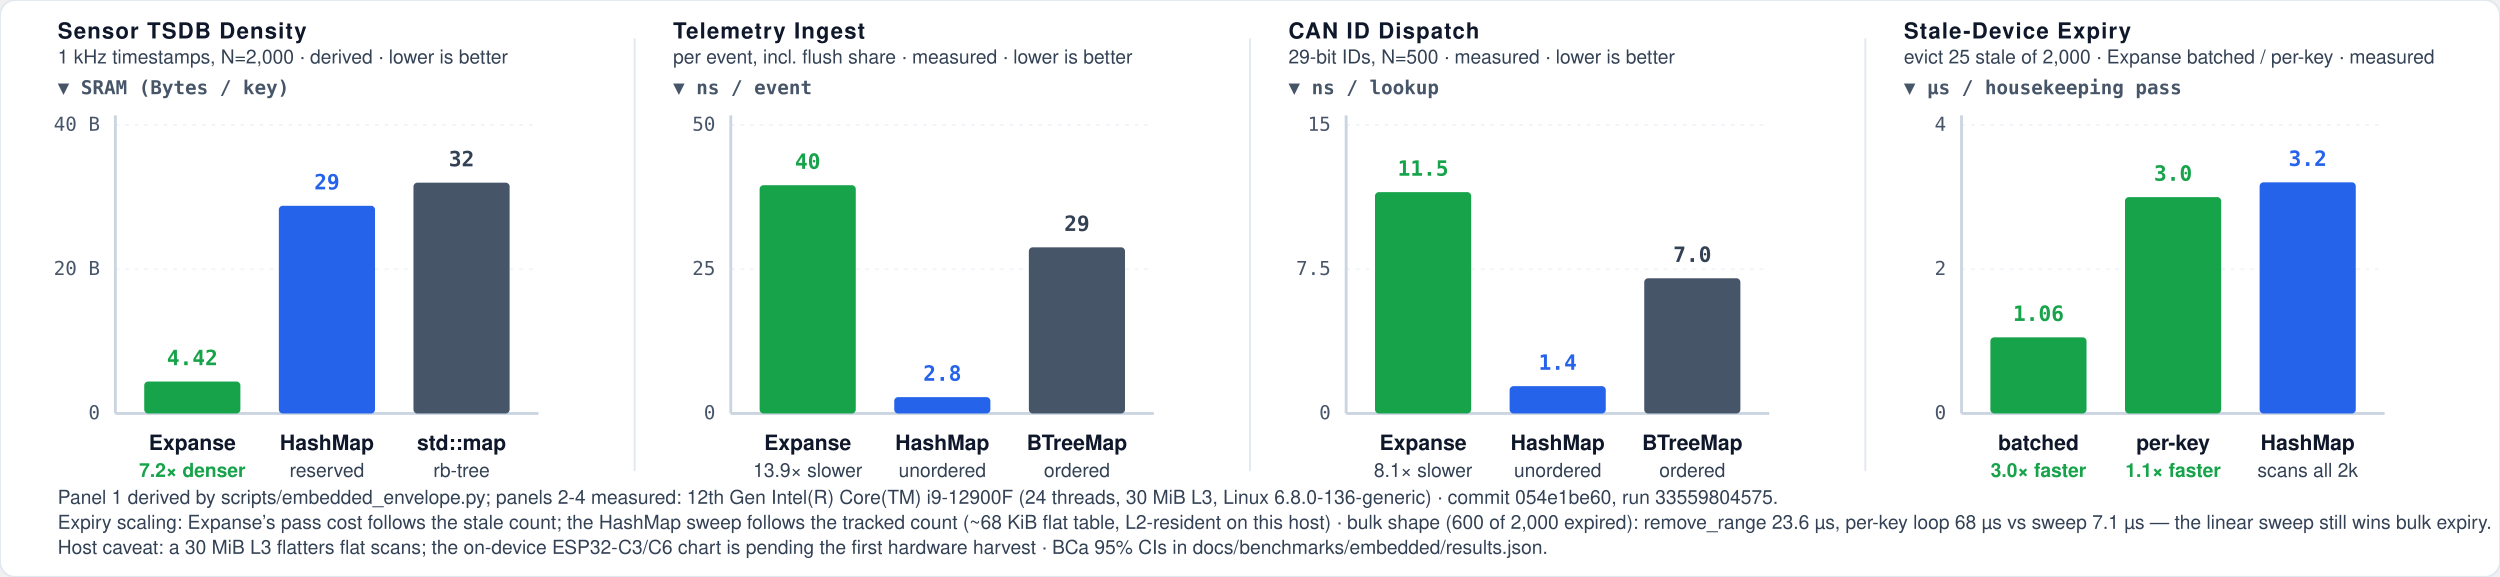
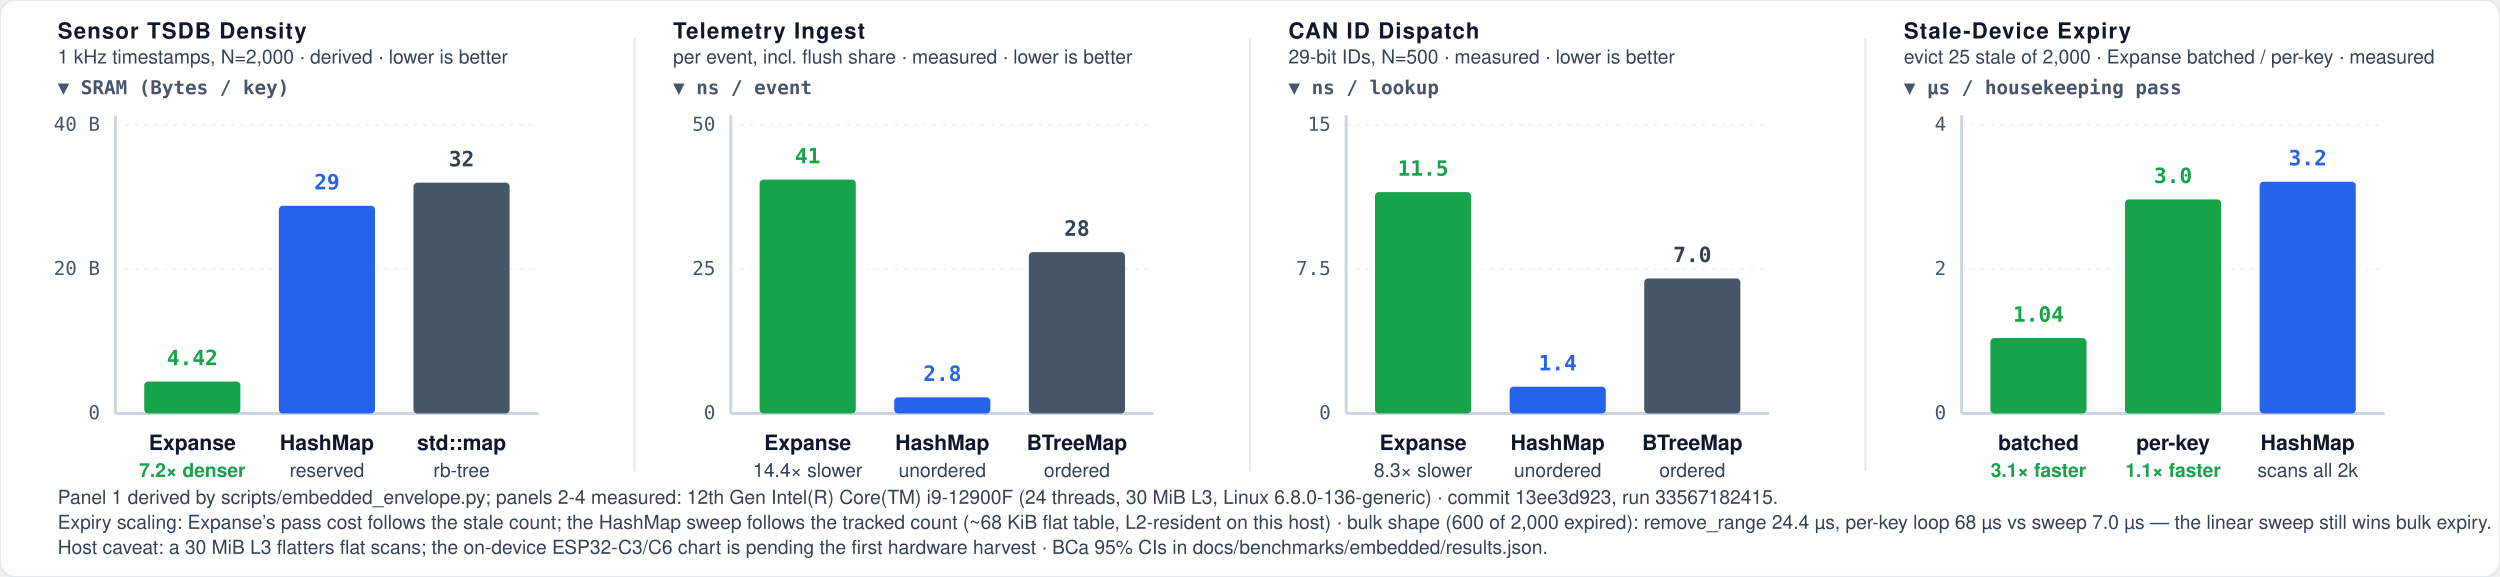
<svg xmlns="http://www.w3.org/2000/svg" viewBox="0 0 1300 300" width="100%" height="100%">
  <defs>
    <style>
      .bg { fill: #ffffff; }
      .border { stroke: #e2e8f0; stroke-width: 1px; fill: none; }
      .grid { stroke: #f1f5f9; stroke-width: 1px; stroke-dasharray: 2,3; }
      .axis { stroke: #cbd5e1; stroke-width: 1.5px; }
      .divider { stroke: #e2e8f0; stroke-width: 1px; }

      .t-chart-title { font-family: -apple-system, BlinkMacSystemFont, "Segoe UI", Helvetica, Arial, sans-serif; font-size: 11.5px; font-weight: 700; letter-spacing: 0.6px; fill: #0f172a; text-transform: uppercase; }
      .t-chart-sub { font-family: -apple-system, BlinkMacSystemFont, "Segoe UI", Helvetica, Arial, sans-serif; font-size: 10px; font-weight: 500; fill: #334155; }
      .t-unit-header { font-family: ui-monospace, SFMono-Regular, Menlo, monospace; font-size: 10px; font-weight: 600; fill: #475569; }
      .t-axis-label { font-family: ui-monospace, SFMono-Regular, Menlo, monospace; font-size: 10px; font-weight: 500; fill: #475569; }
      .t-win { fill: #16a34a; font-weight: 600; }
      .t-bar-label { font-family: -apple-system, BlinkMacSystemFont, "Segoe UI", Helvetica, Arial, sans-serif; font-size: 11px; font-weight: 700; fill: #0f172a; }

      .t-val-accent { font-family: ui-monospace, SFMono-Regular, Menlo, monospace; font-size: 11px; font-weight: 700; fill: #16a34a; text-anchor: middle; }
      .t-val-muted { font-family: ui-monospace, SFMono-Regular, Menlo, monospace; font-size: 11px; font-weight: 600; fill: #334155; text-anchor: middle; }
      .t-val-blue { font-family: ui-monospace, SFMono-Regular, Menlo, monospace; font-size: 11px; font-weight: 600; fill: #2563eb; text-anchor: middle; }

      .b-expanse { fill: #16a34a; }
      .b-hashmap { fill: #2563eb; }
      .b-stdmap { fill: #475569; }

      @media (prefers-color-scheme: dark) {
        :root:not([data-theme="light"]) .bg { fill: #0b1220; }
        :root:not([data-theme="light"]) .border { stroke: #1e293b; }
        :root:not([data-theme="light"]) .grid { stroke: #16233b; }
        :root:not([data-theme="light"]) .axis { stroke: #334155; }
        :root:not([data-theme="light"]) .divider { stroke: #1e293b; }
        :root:not([data-theme="light"]) .t-chart-title { fill: #e2e8f0; }
        :root:not([data-theme="light"]) .t-chart-sub { fill: #94a3b8; }
        :root:not([data-theme="light"]) .t-unit-header, :root:not([data-theme="light"]) .t-axis-label { fill: #64748b; }
        :root:not([data-theme="light"]) .t-bar-label { fill: #e2e8f0; }
        :root:not([data-theme="light"]) .t-val-muted { fill: #94a3b8; }
        :root:not([data-theme="light"]) .t-win { fill: #4ade80; }
        :root:not([data-theme="light"]) .t-val-accent { fill: #4ade80; }
        :root:not([data-theme="light"]) .t-val-blue { fill: #60a5fa; }
        :root:not([data-theme="light"]) .b-expanse { fill: #22c55e; }
        :root:not([data-theme="light"]) .b-hashmap { fill: #3b82f6; }
        :root:not([data-theme="light"]) .b-stdmap { fill: #475569; }
      }
      [data-theme="dark"] .bg, :root[data-theme="dark"] .bg { fill: #0b1220; }
      [data-theme="dark"] .border, :root[data-theme="dark"] .border { stroke: #1e293b; }
      [data-theme="dark"] .grid, :root[data-theme="dark"] .grid { stroke: #16233b; }
      [data-theme="dark"] .axis, :root[data-theme="dark"] .axis { stroke: #334155; }
      [data-theme="dark"] .divider, :root[data-theme="dark"] .divider { stroke: #1e293b; }
      [data-theme="dark"] .t-chart-title, :root[data-theme="dark"] .t-chart-title { fill: #e2e8f0; }
      [data-theme="dark"] .t-chart-sub, :root[data-theme="dark"] .t-chart-sub { fill: #94a3b8; }
      [data-theme="dark"] .t-unit-header, :root[data-theme="dark"] .t-unit-header { fill: #64748b; }
      [data-theme="dark"] .t-axis-label, :root[data-theme="dark"] .t-axis-label { fill: #64748b; }
      [data-theme="dark"] .t-bar-label, :root[data-theme="dark"] .t-bar-label { fill: #e2e8f0; }
      [data-theme="dark"] .t-val-muted, :root[data-theme="dark"] .t-val-muted { fill: #94a3b8; }
      [data-theme="dark"] .t-win, :root[data-theme="dark"] .t-win { fill: #4ade80; }
      [data-theme="dark"] .t-val-accent, :root[data-theme="dark"] .t-val-accent { fill: #4ade80; }
      [data-theme="dark"] .t-val-blue, :root[data-theme="dark"] .t-val-blue { fill: #60a5fa; }
      [data-theme="dark"] .b-expanse, :root[data-theme="dark"] .b-expanse { fill: #22c55e; }
      [data-theme="dark"] .b-hashmap, :root[data-theme="dark"] .b-hashmap { fill: #3b82f6; }
      [data-theme="dark"] .b-stdmap, :root[data-theme="dark"] .b-stdmap { fill: #475569; }
    </style>
  </defs>
  <rect width="100%" height="100%" class="bg" rx="8" />
  <rect width="100%" height="100%" class="border" rx="8" />
  <g transform="translate(30, 20)">
    <text x="0" y="0" class="t-chart-title">Sensor TSDB Density</text>
    <text x="0" y="13" class="t-chart-sub">1 kHz timestamps, N=2,000 · derived · lower is better</text>
    <text x="0" y="29" class="t-unit-header">▼ SRAM (Bytes / key)</text>
    <line x1="30" y1="45" x2="250" y2="45" class="grid" />
    <text x="22" y="48" class="t-axis-label" text-anchor="end">40 B</text>
    <line x1="30" y1="120" x2="250" y2="120" class="grid" />
    <text x="22" y="123" class="t-axis-label" text-anchor="end">20 B</text>
    <line x1="30" y1="195" x2="250" y2="195" class="axis" />
    <text x="22" y="198" class="t-axis-label" text-anchor="end">0</text>
    <line x1="30" y1="40" x2="30" y2="195" class="axis" />
    <rect x="45" y="178.4" width="50" height="16.6" class="b-expanse" rx="2" />
    <text x="70" y="169.9" class="t-val-accent">4.42</text>
    <text x="70" y="214" class="t-bar-label" text-anchor="middle">Expanse</text>
    <text x="70" y="228" class="t-chart-sub t-win" text-anchor="middle">7.2× denser</text>
    <rect x="115" y="87.0" width="50" height="108.0" class="b-hashmap" rx="2" />
    <text x="140" y="78.5" class="t-val-blue">29</text>
    <text x="140" y="214" class="t-bar-label" text-anchor="middle">HashMap</text>
    <text x="140" y="228" class="t-chart-sub" text-anchor="middle">reserved</text>
    <rect x="185" y="75.0" width="50" height="120.0" class="b-stdmap" rx="2" />
    <text x="210" y="66.5" class="t-val-muted">32</text>
    <text x="210" y="214" class="t-bar-label" text-anchor="middle">std::map</text>
    <text x="210" y="228" class="t-chart-sub" text-anchor="middle">rb-tree</text>
  </g>
  <line x1="330" y1="20" x2="330" y2="245" class="divider" />
  <g transform="translate(350, 20)">
    <text x="0" y="0" class="t-chart-title">Telemetry Ingest</text>
    <text x="0" y="13" class="t-chart-sub">per event, incl. flush share · measured · lower is better</text>
    <text x="0" y="29" class="t-unit-header">▼ ns / event</text>
    <line x1="30" y1="45" x2="250" y2="45" class="grid" />
    <text x="22" y="48" class="t-axis-label" text-anchor="end">50</text>
    <line x1="30" y1="120" x2="250" y2="120" class="grid" />
    <text x="22" y="123" class="t-axis-label" text-anchor="end">25</text>
    <line x1="30" y1="195" x2="250" y2="195" class="axis" />
    <text x="22" y="198" class="t-axis-label" text-anchor="end">0</text>
    <line x1="30" y1="40" x2="30" y2="195" class="axis" />
-     <rect x="45" y="76.3" width="50" height="118.7" class="b-expanse" rx="2" />
-     <text x="70" y="67.8" class="t-val-accent">40</text>
+     <rect x="45" y="73.4" width="50" height="121.6" class="b-expanse" rx="2" />
+     <text x="70" y="64.9" class="t-val-accent">41</text>
    <text x="70" y="214" class="t-bar-label" text-anchor="middle">Expanse</text>
-     <text x="70" y="228" class="t-chart-sub" text-anchor="middle">13.9× slower</text>
-     <rect x="115" y="186.5" width="50" height="8.5" class="b-hashmap" rx="2" />
-     <text x="140" y="178.0" class="t-val-blue">2.8</text>
+     <text x="70" y="228" class="t-chart-sub" text-anchor="middle">14.4× slower</text>
+     <rect x="115" y="186.6" width="50" height="8.4" class="b-hashmap" rx="2" />
+     <text x="140" y="178.1" class="t-val-blue">2.8</text>
    <text x="140" y="214" class="t-bar-label" text-anchor="middle">HashMap</text>
    <text x="140" y="228" class="t-chart-sub" text-anchor="middle">unordered</text>
-     <rect x="185" y="108.6" width="50" height="86.4" class="b-stdmap" rx="2" />
-     <text x="210" y="100.1" class="t-val-muted">29</text>
+     <rect x="185" y="111.1" width="50" height="83.9" class="b-stdmap" rx="2" />
+     <text x="210" y="102.6" class="t-val-muted">28</text>
    <text x="210" y="214" class="t-bar-label" text-anchor="middle">BTreeMap</text>
    <text x="210" y="228" class="t-chart-sub" text-anchor="middle">ordered</text>
  </g>
  <line x1="650" y1="20" x2="650" y2="245" class="divider" />
  <g transform="translate(670, 20)">
    <text x="0" y="0" class="t-chart-title">CAN ID Dispatch</text>
    <text x="0" y="13" class="t-chart-sub">29-bit IDs, N=500 · measured · lower is better</text>
    <text x="0" y="29" class="t-unit-header">▼ ns / lookup</text>
    <line x1="30" y1="45" x2="250" y2="45" class="grid" />
    <text x="22" y="48" class="t-axis-label" text-anchor="end">15</text>
    <line x1="30" y1="120" x2="250" y2="120" class="grid" />
    <text x="22" y="123" class="t-axis-label" text-anchor="end">7.5</text>
    <line x1="30" y1="195" x2="250" y2="195" class="axis" />
    <text x="22" y="198" class="t-axis-label" text-anchor="end">0</text>
    <line x1="30" y1="40" x2="30" y2="195" class="axis" />
    <rect x="45" y="79.9" width="50" height="115.1" class="b-expanse" rx="2" />
    <text x="70" y="71.4" class="t-val-accent">11.5</text>
    <text x="70" y="214" class="t-bar-label" text-anchor="middle">Expanse</text>
-     <text x="70" y="228" class="t-chart-sub" text-anchor="middle">8.1× slower</text>
-     <rect x="115" y="180.8" width="50" height="14.2" class="b-hashmap" rx="2" />
-     <text x="140" y="172.3" class="t-val-blue">1.4</text>
+     <text x="70" y="228" class="t-chart-sub" text-anchor="middle">8.3× slower</text>
+     <rect x="115" y="181.1" width="50" height="13.9" class="b-hashmap" rx="2" />
+     <text x="140" y="172.6" class="t-val-blue">1.4</text>
    <text x="140" y="214" class="t-bar-label" text-anchor="middle">HashMap</text>
    <text x="140" y="228" class="t-chart-sub" text-anchor="middle">unordered</text>
-     <rect x="185" y="124.7" width="50" height="70.3" class="b-stdmap" rx="2" />
-     <text x="210" y="116.2" class="t-val-muted">7.0</text>
+     <rect x="185" y="124.8" width="50" height="70.2" class="b-stdmap" rx="2" />
+     <text x="210" y="116.3" class="t-val-muted">7.0</text>
    <text x="210" y="214" class="t-bar-label" text-anchor="middle">BTreeMap</text>
    <text x="210" y="228" class="t-chart-sub" text-anchor="middle">ordered</text>
  </g>
  <line x1="970" y1="20" x2="970" y2="245" class="divider" />
  <g transform="translate(990, 20)">
    <text x="0" y="0" class="t-chart-title">Stale-Device Expiry</text>
    <text x="0" y="13" class="t-chart-sub">evict 25 stale of 2,000 · Expanse batched / per-key · measured</text>
    <text x="0" y="29" class="t-unit-header">▼ µs / housekeeping pass</text>
    <line x1="30" y1="45" x2="250" y2="45" class="grid" />
    <text x="22" y="48" class="t-axis-label" text-anchor="end">4</text>
    <line x1="30" y1="120" x2="250" y2="120" class="grid" />
    <text x="22" y="123" class="t-axis-label" text-anchor="end">2</text>
    <line x1="30" y1="195" x2="250" y2="195" class="axis" />
    <text x="22" y="198" class="t-axis-label" text-anchor="end">0</text>
    <line x1="30" y1="40" x2="30" y2="195" class="axis" />
-     <rect x="45" y="155.4" width="50" height="39.6" class="b-expanse" rx="2" />
-     <text x="70" y="146.9" class="t-val-accent">1.06</text>
+     <rect x="45" y="155.8" width="50" height="39.2" class="b-expanse" rx="2" />
+     <text x="70" y="147.3" class="t-val-accent">1.04</text>
    <text x="70" y="214" class="t-bar-label" text-anchor="middle">batched</text>
-     <text x="70" y="228" class="t-chart-sub t-win" text-anchor="middle">3.0× faster</text>
-     <rect x="115" y="82.5" width="50" height="112.5" class="b-expanse" rx="2" />
-     <text x="140" y="74.0" class="t-val-accent">3.0</text>
+     <text x="70" y="228" class="t-chart-sub t-win" text-anchor="middle">3.1× faster</text>
+     <rect x="115" y="83.7" width="50" height="111.3" class="b-expanse" rx="2" />
+     <text x="140" y="75.2" class="t-val-accent">3.0</text>
    <text x="140" y="214" class="t-bar-label" text-anchor="middle">per-key</text>
    <text x="140" y="228" class="t-chart-sub t-win" text-anchor="middle">1.1× faster</text>
-     <rect x="185" y="74.8" width="50" height="120.2" class="b-hashmap" rx="2" />
-     <text x="210" y="66.3" class="t-val-blue">3.2</text>
+     <rect x="185" y="74.5" width="50" height="120.5" class="b-hashmap" rx="2" />
+     <text x="210" y="66.0" class="t-val-blue">3.2</text>
    <text x="210" y="214" class="t-bar-label" text-anchor="middle">HashMap</text>
    <text x="210" y="228" class="t-chart-sub" text-anchor="middle">scans all 2k</text>
  </g>
-   <text x="30" y="262" class="t-chart-sub">Panel 1 derived by scripts/embedded_envelope.py; panels 2-4 measured: 12th Gen Intel(R) Core(TM) i9-12900F (24 threads, 30 MiB L3, Linux 6.8.0-136-generic) · commit 054e1be60, run 33559804575.</text>
-   <text x="30" y="275" class="t-chart-sub">Expiry scaling: Expanse’s pass cost follows the stale count; the HashMap sweep follows the tracked count (~68 KiB flat table, L2-resident on this host) · bulk shape (600 of 2,000 expired): remove_range 23.6 µs, per-key loop 68 µs vs sweep 7.1 µs — the linear sweep still wins bulk expiry.</text>
+   <text x="30" y="262" class="t-chart-sub">Panel 1 derived by scripts/embedded_envelope.py; panels 2-4 measured: 12th Gen Intel(R) Core(TM) i9-12900F (24 threads, 30 MiB L3, Linux 6.8.0-136-generic) · commit 13ee3d923, run 33567182415.</text>
+   <text x="30" y="275" class="t-chart-sub">Expiry scaling: Expanse’s pass cost follows the stale count; the HashMap sweep follows the tracked count (~68 KiB flat table, L2-resident on this host) · bulk shape (600 of 2,000 expired): remove_range 24.4 µs, per-key loop 68 µs vs sweep 7.0 µs — the linear sweep still wins bulk expiry.</text>
  <text x="30" y="288" class="t-chart-sub">Host caveat: a 30 MiB L3 flatters flat scans; the on-device ESP32-C3/C6 chart is pending the first hardware harvest · BCa 95% CIs in docs/benchmarks/embedded/results.json.</text>
</svg>
